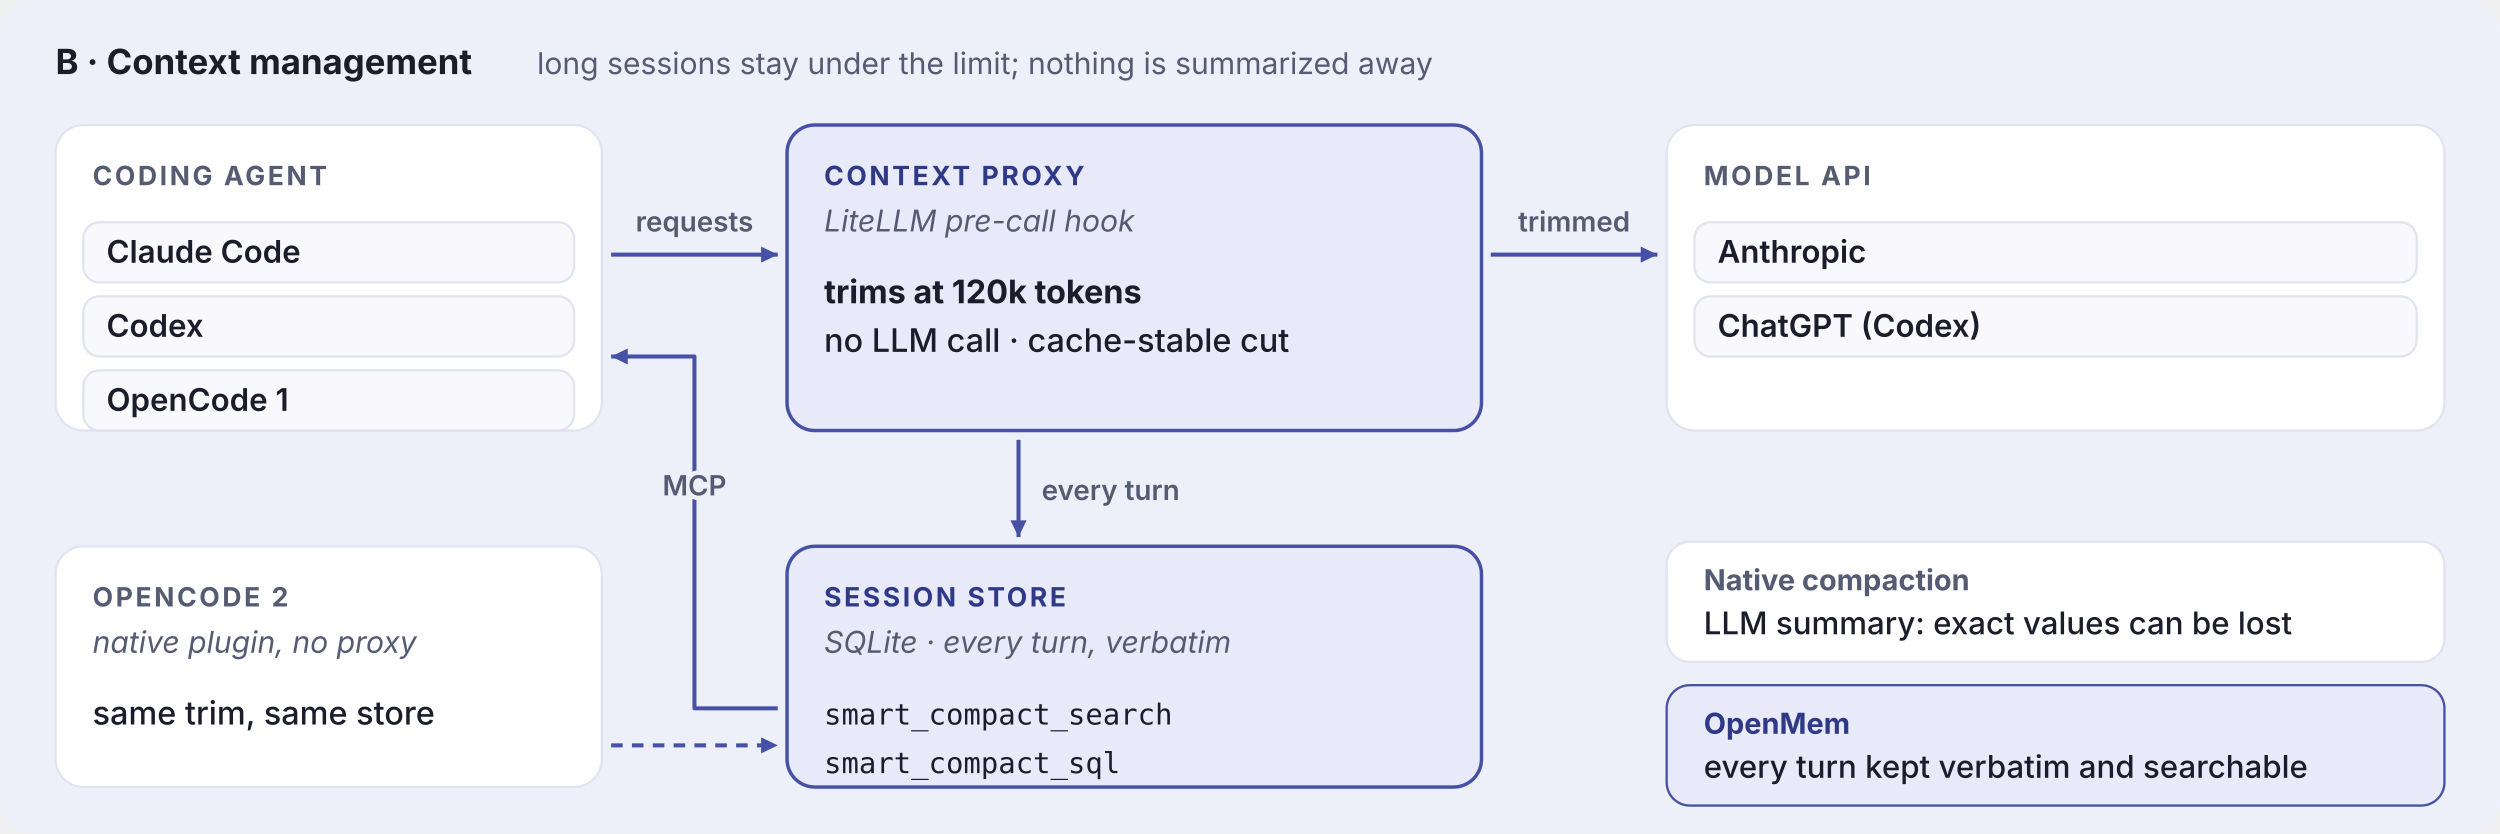
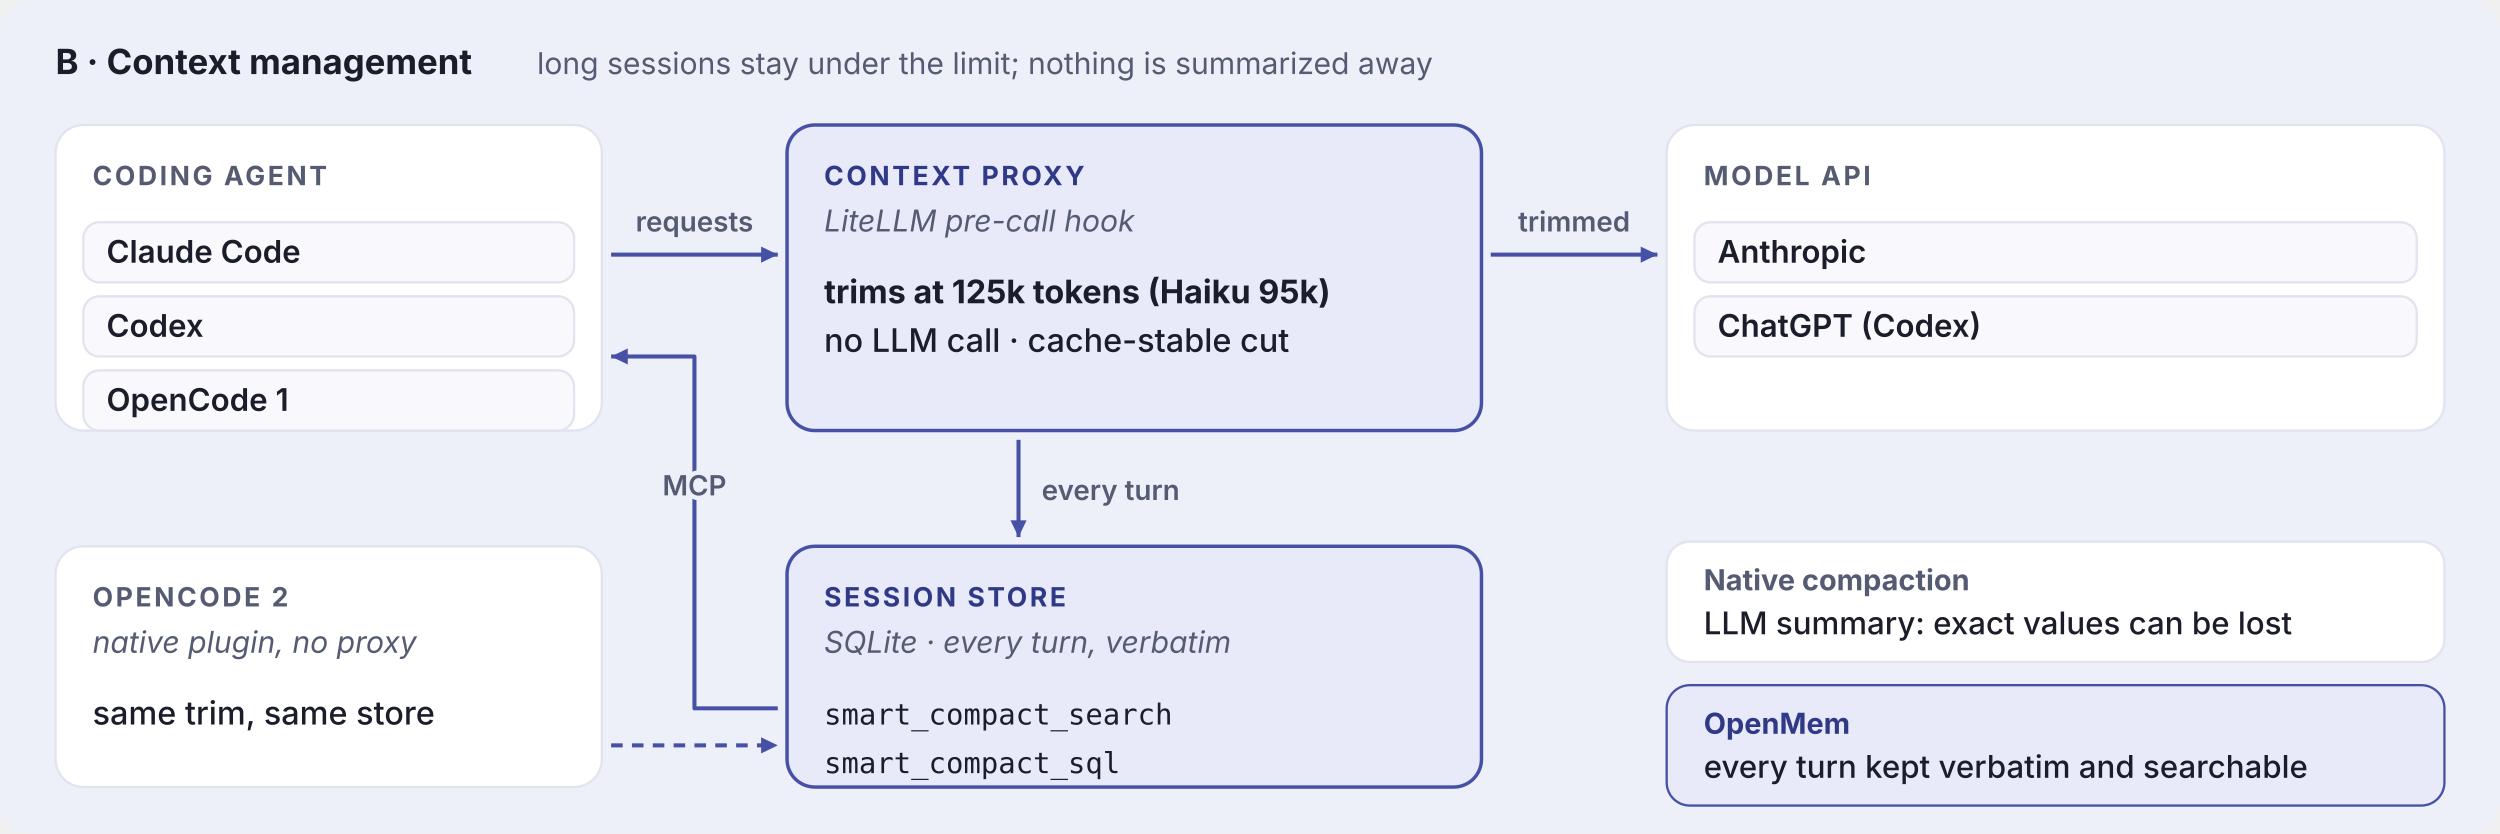
<svg xmlns="http://www.w3.org/2000/svg" viewBox="0 0 1080 360" width="1080" height="360" role="img" aria-labelledby="ov-context-t ov-context-d" font-family="'DM Sans', system-ui, -apple-system, 'Segoe UI', sans-serif" style="max-width:100%;height:auto">
  <rect width="1080" height="360" rx="14" fill="#eef0f9" />
  <text x="24" y="32" font-size="15" font-weight="700" fill="#1b1d2a">B · Context management</text>
  <text x="232" y="32" font-size="13" fill="#555b72">long sessions stay under the limit; nothing is summarized away</text>
  <rect x="24" y="54" width="236" height="132" rx="12" fill="#ffffff" stroke="#e1e3ee" stroke-width="1" />
  <text x="40" y="80" font-size="11.5" font-weight="700" letter-spacing="1.1" fill="#555b72">CODING AGENT</text>
  <rect x="36" y="96" width="212" height="26" rx="7" fill="#f9f9fd" stroke="#e1e3ee" />
  <text x="46" y="113.5" font-size="13.5" font-weight="600" fill="#1b1d2a">Claude Code</text>
  <rect x="36" y="128" width="212" height="26" rx="7" fill="#f9f9fd" stroke="#e1e3ee" />
  <text x="46" y="145.5" font-size="13.5" font-weight="600" fill="#1b1d2a">Codex</text>
  <rect x="36" y="160" width="212" height="26" rx="7" fill="#f9f9fd" stroke="#e1e3ee" />
  <text x="46" y="177.5" font-size="13.5" font-weight="600" fill="#1b1d2a">OpenCode 1</text>
  <rect x="340" y="54" width="300" height="132" rx="12" fill="#e8eaf9" stroke="#4651a6" stroke-width="1.5" />
  <text x="356" y="80" font-size="11.5" font-weight="700" letter-spacing="1.1" fill="#2f3987">CONTEXT PROXY</text>
  <text x="356" y="100" font-size="13" font-style="italic" fill="#555b72">LiteLLM pre-call hook</text>
-   <text x="356" y="131" font-size="14" font-weight="700" fill="#1b1d2a">trims at 120k tokens</text>
+   <text x="356" y="131" font-size="14" font-weight="700" fill="#1b1d2a">trims at 125k tokens (Haiku 95k)</text>
  <text x="356" y="152" font-size="14" font-weight="500" fill="#1b1d2a">no LLM call · cache-stable cut</text>
  <rect x="720" y="54" width="336" height="132" rx="12" fill="#ffffff" stroke="#e1e3ee" stroke-width="1" />
  <text x="736" y="80" font-size="11.5" font-weight="700" letter-spacing="1.1" fill="#555b72">MODEL API</text>
  <rect x="732" y="96" width="312" height="26" rx="7" fill="#f9f9fd" stroke="#e1e3ee" />
  <text x="742" y="113.5" font-size="13.5" font-weight="600" fill="#1b1d2a">Anthropic</text>
  <rect x="732" y="128" width="312" height="26" rx="7" fill="#f9f9fd" stroke="#e1e3ee" />
  <text x="742" y="145.5" font-size="13.5" font-weight="600" fill="#1b1d2a">ChatGPT (Codex)</text>
  <rect x="340" y="236" width="300" height="104" rx="12" fill="#e8eaf9" stroke="#4651a6" stroke-width="1.5" />
  <text x="356" y="262" font-size="11.5" font-weight="700" letter-spacing="1.1" fill="#2f3987">SESSION STORE</text>
  <text x="356" y="282" font-size="13" font-style="italic" fill="#555b72">SQLite · every turn, verbatim</text>
  <text x="356" y="313" font-size="12.5" font-weight="500" font-family="ui-monospace, SFMono-Regular, Menlo, Consolas, monospace" fill="#1b1d2a">smart_compact_search</text>
  <text x="356" y="334" font-size="12.5" font-weight="500" font-family="ui-monospace, SFMono-Regular, Menlo, Consolas, monospace" fill="#1b1d2a">smart_compact_sql</text>
  <rect x="24" y="236" width="236" height="104" rx="12" fill="#ffffff" stroke="#e1e3ee" stroke-width="1" />
  <text x="40" y="262" font-size="11.5" font-weight="700" letter-spacing="1.1" fill="#555b72">OPENCODE 2</text>
  <text x="40" y="282" font-size="13" font-style="italic" fill="#555b72">native plugin, no proxy</text>
  <text x="40" y="313" font-size="14" font-weight="500" fill="#1b1d2a">same trim, same store</text>
  <path d="M264 110 L336 110" fill="none" stroke="#4651a6" stroke-width="1.75" stroke-linejoin="round" />
  <path d="M336 110 L328.796 113.48 L328.796 106.52 Z" fill="#4651a6" />
  <text x="300" y="100" text-anchor="middle" font-size="12" font-weight="600" fill="#555b72" stroke="#eef0f9" stroke-width="4" paint-order="stroke" stroke-linejoin="round">requests</text>
  <path d="M644 110 L716 110" fill="none" stroke="#4651a6" stroke-width="1.75" stroke-linejoin="round" />
  <path d="M716 110 L708.796 113.48 L708.796 106.52 Z" fill="#4651a6" />
  <text x="680" y="100" text-anchor="middle" font-size="12" font-weight="600" fill="#555b72" stroke="#eef0f9" stroke-width="4" paint-order="stroke" stroke-linejoin="round">trimmed</text>
  <path d="M440 190 L440 232" fill="none" stroke="#4651a6" stroke-width="1.75" stroke-linejoin="round" />
  <path d="M440 232 L436.52 224.796 L443.48 224.796 Z" fill="#4651a6" />
  <text x="450" y="216" text-anchor="start" font-size="12" font-weight="600" fill="#555b72" stroke="#eef0f9" stroke-width="4" paint-order="stroke" stroke-linejoin="round">every turn</text>
  <path d="M336 306 L300 306 L300 154 L264 154" fill="none" stroke="#4651a6" stroke-width="1.75" stroke-linejoin="round" />
  <path d="M264 154 L271.204 150.52 L271.204 157.48 Z" fill="#4651a6" />
  <text x="300" y="214" text-anchor="middle" font-size="12" font-weight="600" fill="#555b72" stroke="#eef0f9" stroke-width="4" paint-order="stroke" stroke-linejoin="round">MCP</text>
  <path d="M264 322 L336 322" fill="none" stroke="#4651a6" stroke-width="1.75" stroke-dasharray="5 4" stroke-linejoin="round" />
  <path d="M336 322 L328.796 325.48 L328.796 318.52 Z" fill="#4651a6" />
  <rect x="720" y="234" width="336" height="52" rx="10" fill="#ffffff" stroke="#e1e3ee" />
  <text x="736" y="255" font-size="12.5" font-weight="700" fill="#555b72">Native compaction</text>
  <text x="736" y="274" font-size="13.5" font-weight="500" fill="#1b1d2a">LLM summary: exact values can be lost</text>
  <rect x="720" y="296" width="336" height="52" rx="10" fill="#e8eaf9" stroke="#4651a6" />
  <text x="736" y="317" font-size="12.5" font-weight="700" fill="#2f3987">OpenMem</text>
  <text x="736" y="336" font-size="13.5" font-weight="500" fill="#1b1d2a">every turn kept verbatim and searchable</text>
</svg>
